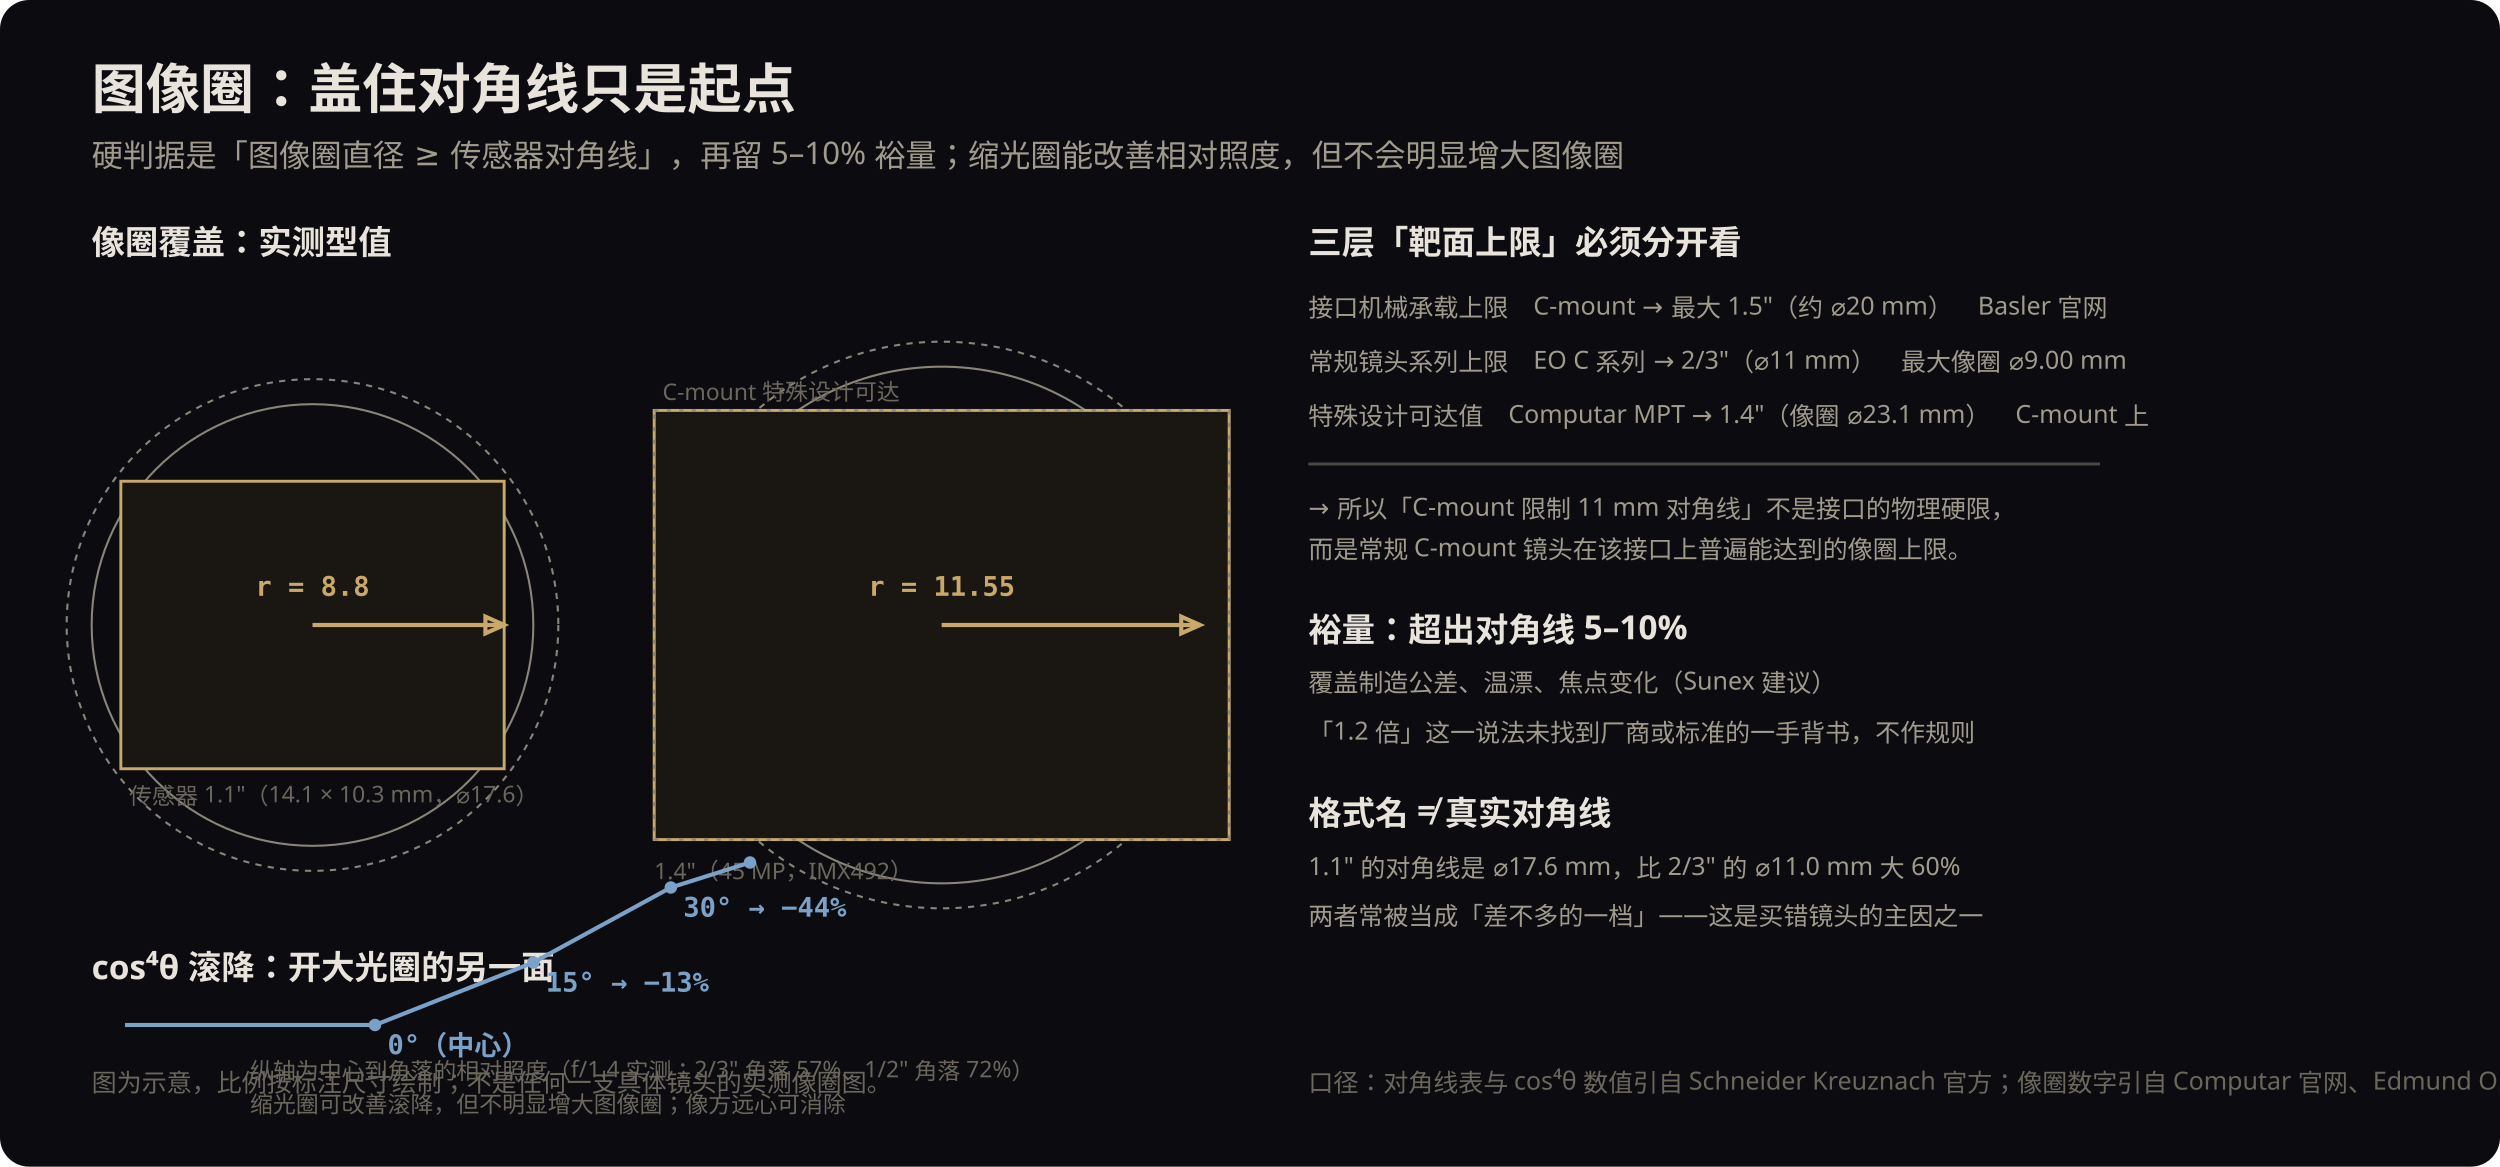
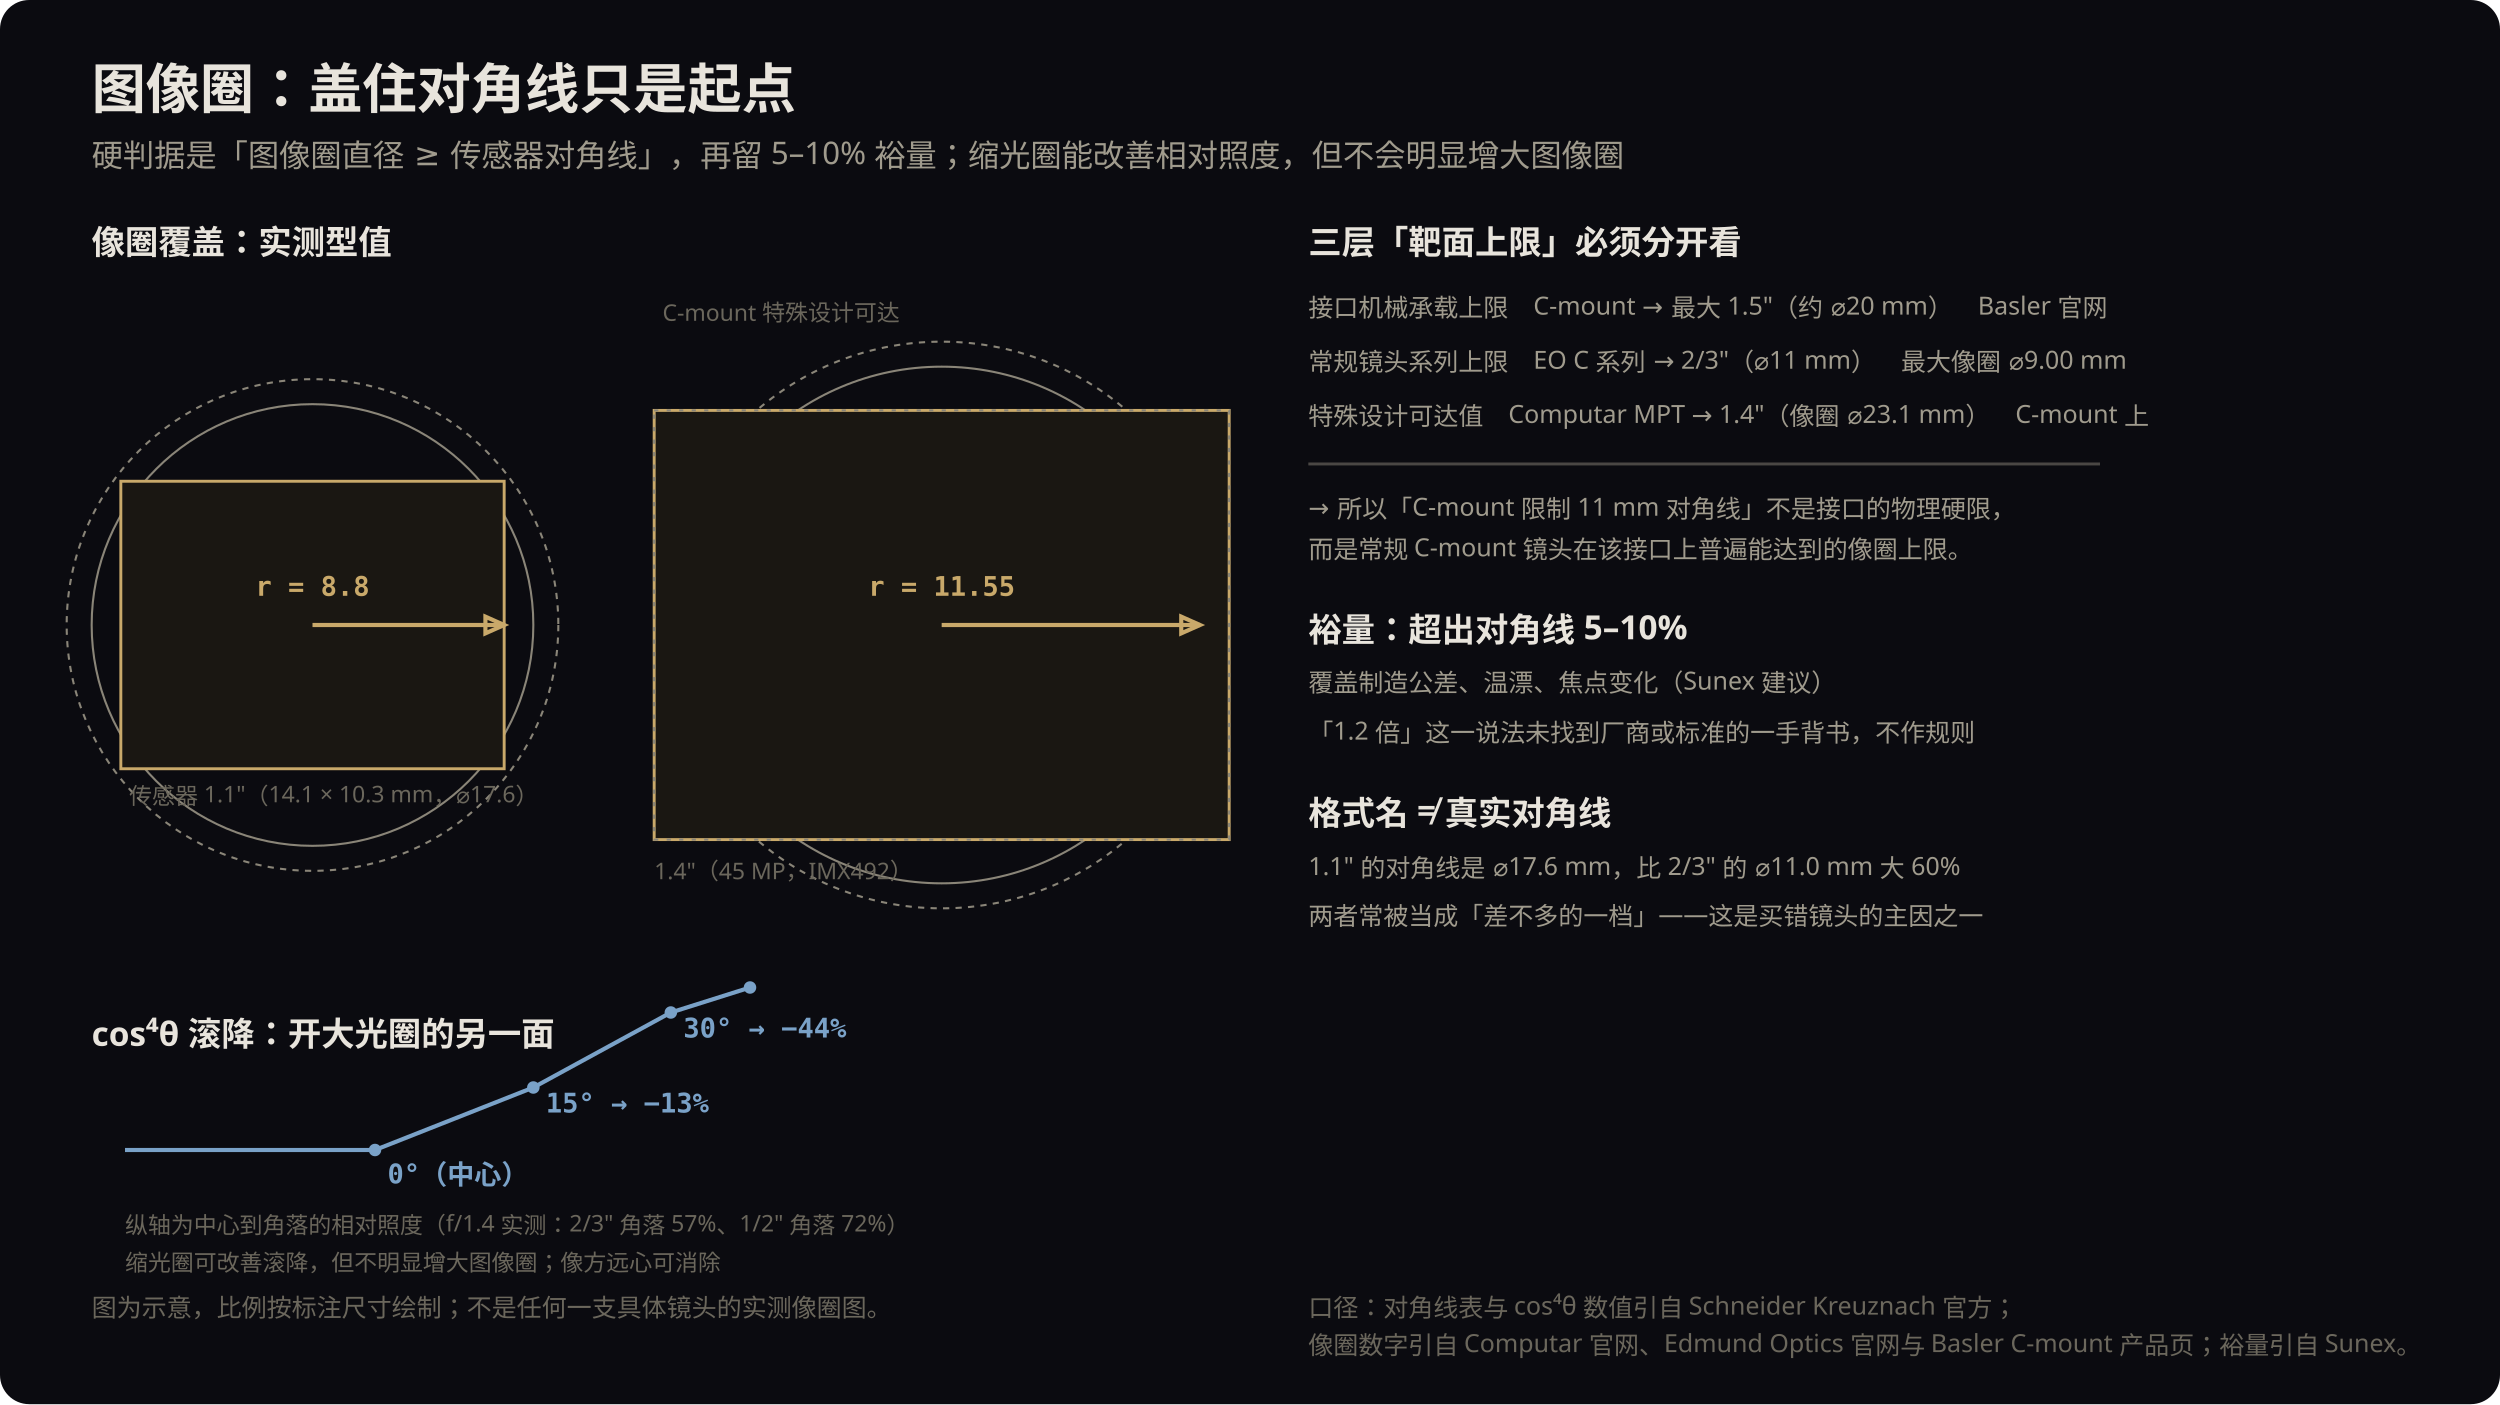
- <svg xmlns="http://www.w3.org/2000/svg" viewBox="0 0 1200 560" width="100%" role="img" aria-label="图像圈与传感器对角线、余量与相对照度滚降">
+ <svg xmlns="http://www.w3.org/2000/svg" viewBox="0 0 1200 674" width="100%" role="img" aria-label="图像圈与传感器对角线、余量与相对照度滚降">
  <style>
    .bg{fill:#0b0b10}
    .ttl{fill:#e8e4dc;font:600 26px 'Noto Sans SC','PingFang SC','Microsoft YaHei',sans-serif}
    .sub{fill:#a09b8d;font:400 15px 'Noto Sans SC','PingFang SC','Microsoft YaHei',sans-serif}
    .hd{fill:#e8e4dc;font:600 16px 'Noto Sans SC','PingFang SC',sans-serif}
    .lb{fill:#e8e4dc;font:400 13px 'Noto Sans SC','PingFang SC',sans-serif}
    .sm{fill:#a09b8d;font:400 12px 'Noto Sans SC','PingFang SC',sans-serif}
    .xs{fill:#6b675c;font:400 11px 'Noto Sans SC','PingFang SC',sans-serif}
    .foot{fill:#6b675c;font:400 12px 'Noto Sans SC','PingFang SC','Microsoft YaHei',sans-serif}
    .mon{fill:#c9a96a;font:600 13px 'JetBrains Mono',Consolas,monospace}
    .moc{fill:#7aa2c8;font:600 13px 'JetBrains Mono',Consolas,monospace}
    .g{fill:none;stroke:#8a8578;stroke-width:1}
    .acc{fill:none;stroke:#c9a96a;stroke-width:2}
    .acc2{fill:none;stroke:#7aa2c8;stroke-width:2}
    .d{fill:none;stroke:#cf5a50;stroke-width:1.6;stroke-dasharray:4 3}
  </style>
-   <rect class="bg" x="0" y="0" width="1200" height="560" rx="14" />
-   <text class="ttl" x="44" y="52">图像圈：盖住对角线只是起点</text>
-   <text class="sub" x="44" y="80">硬判据是「图像圈直径 ≥ 传感器对角线」，再留 5–10% 裕量；缩光圈能改善相对照度，但不会明显增大图像圈</text>
-   <text class="hd" x="44" y="122">像圈覆盖：实测型值</text>
+   <rect class="bg" x="0" y="0" width="1200" height="674" rx="14" />
+   <text class="ttl" x="44" y="52">图像圈：盖住对角线只是起点
+ </text>
+   <text class="sub" x="44" y="80">硬判据是「图像圈直径 ≥ 传感器对角线」，再留 5–10% 裕量；缩光圈能改善相对照度，但不会明显增大图像圈
+ </text>
+   <text class="hd" x="44" y="122">像圈覆盖：实测型值
+ </text>
  <g transform="translate(150,300)">
    <circle cx="0" cy="0" r="118" fill="none" stroke="#8a8578" stroke-width="1" stroke-dasharray="3 3" />
    <circle cx="0" cy="0" r="106" fill="none" stroke="#8a8578" stroke-width="1" />
    <rect x="-92" y="-69" width="184" height="138" fill="#1a1712" stroke="#c9a96a" stroke-width="1.4" />
-     <text class="xs" x="-88" y="86">传感器 1.1"（14.1 × 10.3 mm，⌀17.6）</text>
+     <text class="xs" x="-88" y="86">传感器 1.1"（14.1 × 10.3 mm，⌀17.6）
+ </text>
    <path class="acc" d="M0 0 L92 0" />
    <path class="acc" d="M92 0 l-9 -4 l0 8 Z" fill="#c9a96a" />
-     <text class="mon" x="0" y="-14" text-anchor="middle">r = 8.8</text>
+     <text class="mon" x="0" y="-14" text-anchor="middle">r = 8.8
+ </text>
  </g>
  <g transform="translate(452,300)">
    <circle cx="0" cy="0" r="136" fill="none" stroke="#8a8578" stroke-width="1" stroke-dasharray="3 3" />
    <circle cx="0" cy="0" r="124" fill="none" stroke="#8a8578" stroke-width="1" />
    <rect x="-138" y="-103" width="276" height="206" fill="#1a1712" stroke="#c9a96a" stroke-width="1.4" />
    <rect x="-138" y="-103" width="276" height="206" fill="none" stroke="#8a8578" stroke-width="1" stroke-dasharray="2 4" />
-     <text class="xs" x="-138" y="122">1.4"（45 MP，IMX492）</text>
+     <text class="xs" x="-138" y="122">1.4"（45 MP，IMX492）
+ </text>
    <path class="acc" d="M0 0 L124 0" />
    <path class="acc" d="M124 0 l-9 -4 l0 8 Z" fill="#c9a96a" />
-     <text class="mon" x="0" y="-14" text-anchor="middle">r = 11.55</text>
-     <text class="xs" x="-134" y="-108" fill="#c9a96a">C-mount 特殊设计可达</text>
+     <text class="mon" x="0" y="-14" text-anchor="middle">r = 11.55
+ </text>
+     <text class="xs" x="-134" y="-146" fill="#c9a96a">C-mount 特殊设计可达
+ </text>
  </g>
-   <text class="hd" x="628" y="122">三层「靶面上限」必须分开看</text>
+   <text class="hd" x="628" y="122">三层「靶面上限」必须分开看
+ </text>
  <g class="sm">
-     <text x="628" y="152">接口机械承载上限　C-mount → 最大 1.5"（约 ⌀20 mm）　Basler 官网</text>
-     <text x="628" y="178">常规镜头系列上限　EO C 系列 → 2/3"（⌀11 mm）　最大像圈 ⌀9.00 mm</text>
-     <text x="628" y="204">特殊设计可达值　Computar MPT → 1.4"（像圈 ⌀23.1 mm）　C-mount 上</text>
+     <text x="628" y="152">接口机械承载上限　C-mount → 最大 1.5"（约 ⌀20 mm）　Basler 官网
+ </text>
+     <text x="628" y="178">常规镜头系列上限　EO C 系列 → 2/3"（⌀11 mm）　最大像圈 ⌀9.00 mm
+ </text>
+     <text x="628" y="204">特殊设计可达值　Computar MPT → 1.4"（像圈 ⌀23.1 mm）　C-mount 上
+ </text>
  </g>
  <g>
    <rect x="628" y="222" width="380" height="1.4" fill="#8a8578" fill-opacity=".5" />
-     <text class="sm" x="628" y="248">→ 所以「C-mount 限制 11 mm 对角线」不是接口的物理硬限，</text>
-     <text class="sm" x="628" y="268">　而是常规 C-mount 镜头在该接口上普遍能达到的像圈上限。</text>
+     <text class="sm" x="628" y="248">→ 所以「C-mount 限制 11 mm 对角线」不是接口的物理硬限，
+ </text>
+     <text class="sm" x="628" y="268">　而是常规 C-mount 镜头在该接口上普遍能达到的像圈上限。
+ </text>
  </g>
  <g>
-     <text class="hd" x="628" y="308">裕量：超出对角线 5–10%</text>
-     <text class="sm" x="628" y="332">覆盖制造公差、温漂、焦点变化（Sunex 建议）</text>
-     <text class="sm" x="628" y="356">「1.2 倍」这一说法未找到厂商或标准的一手背书，不作规则</text>
+     <text class="hd" x="628" y="308">裕量：超出对角线 5–10%
+ </text>
+     <text class="sm" x="628" y="332">覆盖制造公差、温漂、焦点变化（Sunex 建议）
+ </text>
+     <text class="sm" x="628" y="356">「1.2 倍」这一说法未找到厂商或标准的一手背书，不作规则
+ </text>
  </g>
  <g>
-     <text class="hd" x="628" y="396">格式名 ≠ 真实对角线</text>
-     <text class="sm" x="628" y="420">1.1" 的对角线是 ⌀17.6 mm，比 2/3" 的 ⌀11.0 mm 大 60%</text>
-     <text class="sm" x="628" y="444">两者常被当成「差不多的一档」——这是买错镜头的主因之一</text>
+     <text class="hd" x="628" y="396">格式名 ≠ 真实对角线
+ </text>
+     <text class="sm" x="628" y="420">1.1" 的对角线是 ⌀17.6 mm，比 2/3" 的 ⌀11.0 mm 大 60%
+ </text>
+     <text class="sm" x="628" y="444">两者常被当成「差不多的一档」——这是买错镜头的主因之一
+ </text>
  </g>
-   <text class="hd" x="44" y="470">cos⁴θ 滚降：开大光圈的另一面</text>
-   <g transform="translate(60,492)">
+   <text class="hd" x="44" y="502">cos⁴θ 滚降：开大光圈的另一面
+ </text>
+   <g transform="translate(60,552)">
    <line class="g" x1="0" y1="0" x2="0" y2="-0" />
    <path class="acc2" d="M0 0 L120 0 L196 -30 L262 -66 L300 -78" />
    <circle cx="120" cy="0" r="3" fill="#7aa2c8" />
    <circle cx="196" cy="-30" r="3" fill="#7aa2c8" />
    <circle cx="262" cy="-66" r="3" fill="#7aa2c8" />
    <circle cx="300" cy="-78" r="3" fill="#7aa2c8" />
-     <text class="moc" x="126" y="14">0°（中心）</text>
-     <text class="moc" x="202" y="-16">15° → −13%</text>
-     <text class="moc" x="268" y="-52">30° → −44%</text>
-     <text class="xs" x="60" y="26">纵轴为中心到角落的相对照度（f/1.4 实测：2/3" 角落 57%、1/2" 角落 72%）</text>
-     <text class="xs" x="60" y="42">缩光圈可改善滚降，但不明显增大图像圈；像方远心可消除</text>
+     <text class="moc" x="126" y="16">0°（中心）
+ </text>
+     <text class="moc" x="202" y="-18">15° → −13%
+ </text>
+     <text class="moc" x="268" y="-54">30° → −44%
+ </text>
+     <text class="xs" x="0" y="40">纵轴为中心到角落的相对照度（f/1.4 实测：2/3" 角落 57%、1/2" 角落 72%）
+ </text>
+     <text class="xs" x="0" y="58">缩光圈可改善滚降，但不明显增大图像圈；像方远心可消除
+ </text>
  </g>
-   <text class="foot" x="628" y="524">口径：对角线表与 cos⁴θ 数值引自 Schneider Kreuznach 官方；像圈数字引自 Computar 官网、Edmund Optics 官网与 Basler C-mount 产品页；裕量引自 Sunex。</text>
-   <text class="foot" x="44" y="524">图为示意，比例按标注尺寸绘制；不是任何一支具体镜头的实测像圈图。</text>
+   <text class="foot" x="44" y="632">图为示意，比例按标注尺寸绘制；不是任何一支具体镜头的实测像圈图。
+ </text>
+   <text class="foot" x="628" y="632">口径：对角线表与 cos⁴θ 数值引自 Schneider Kreuznach 官方；
+ </text>
+   <text class="foot" x="628" y="650">像圈数字引自 Computar 官网、Edmund Optics 官网与 Basler C-mount 产品页；裕量引自 Sunex。
+ </text>
</svg>
